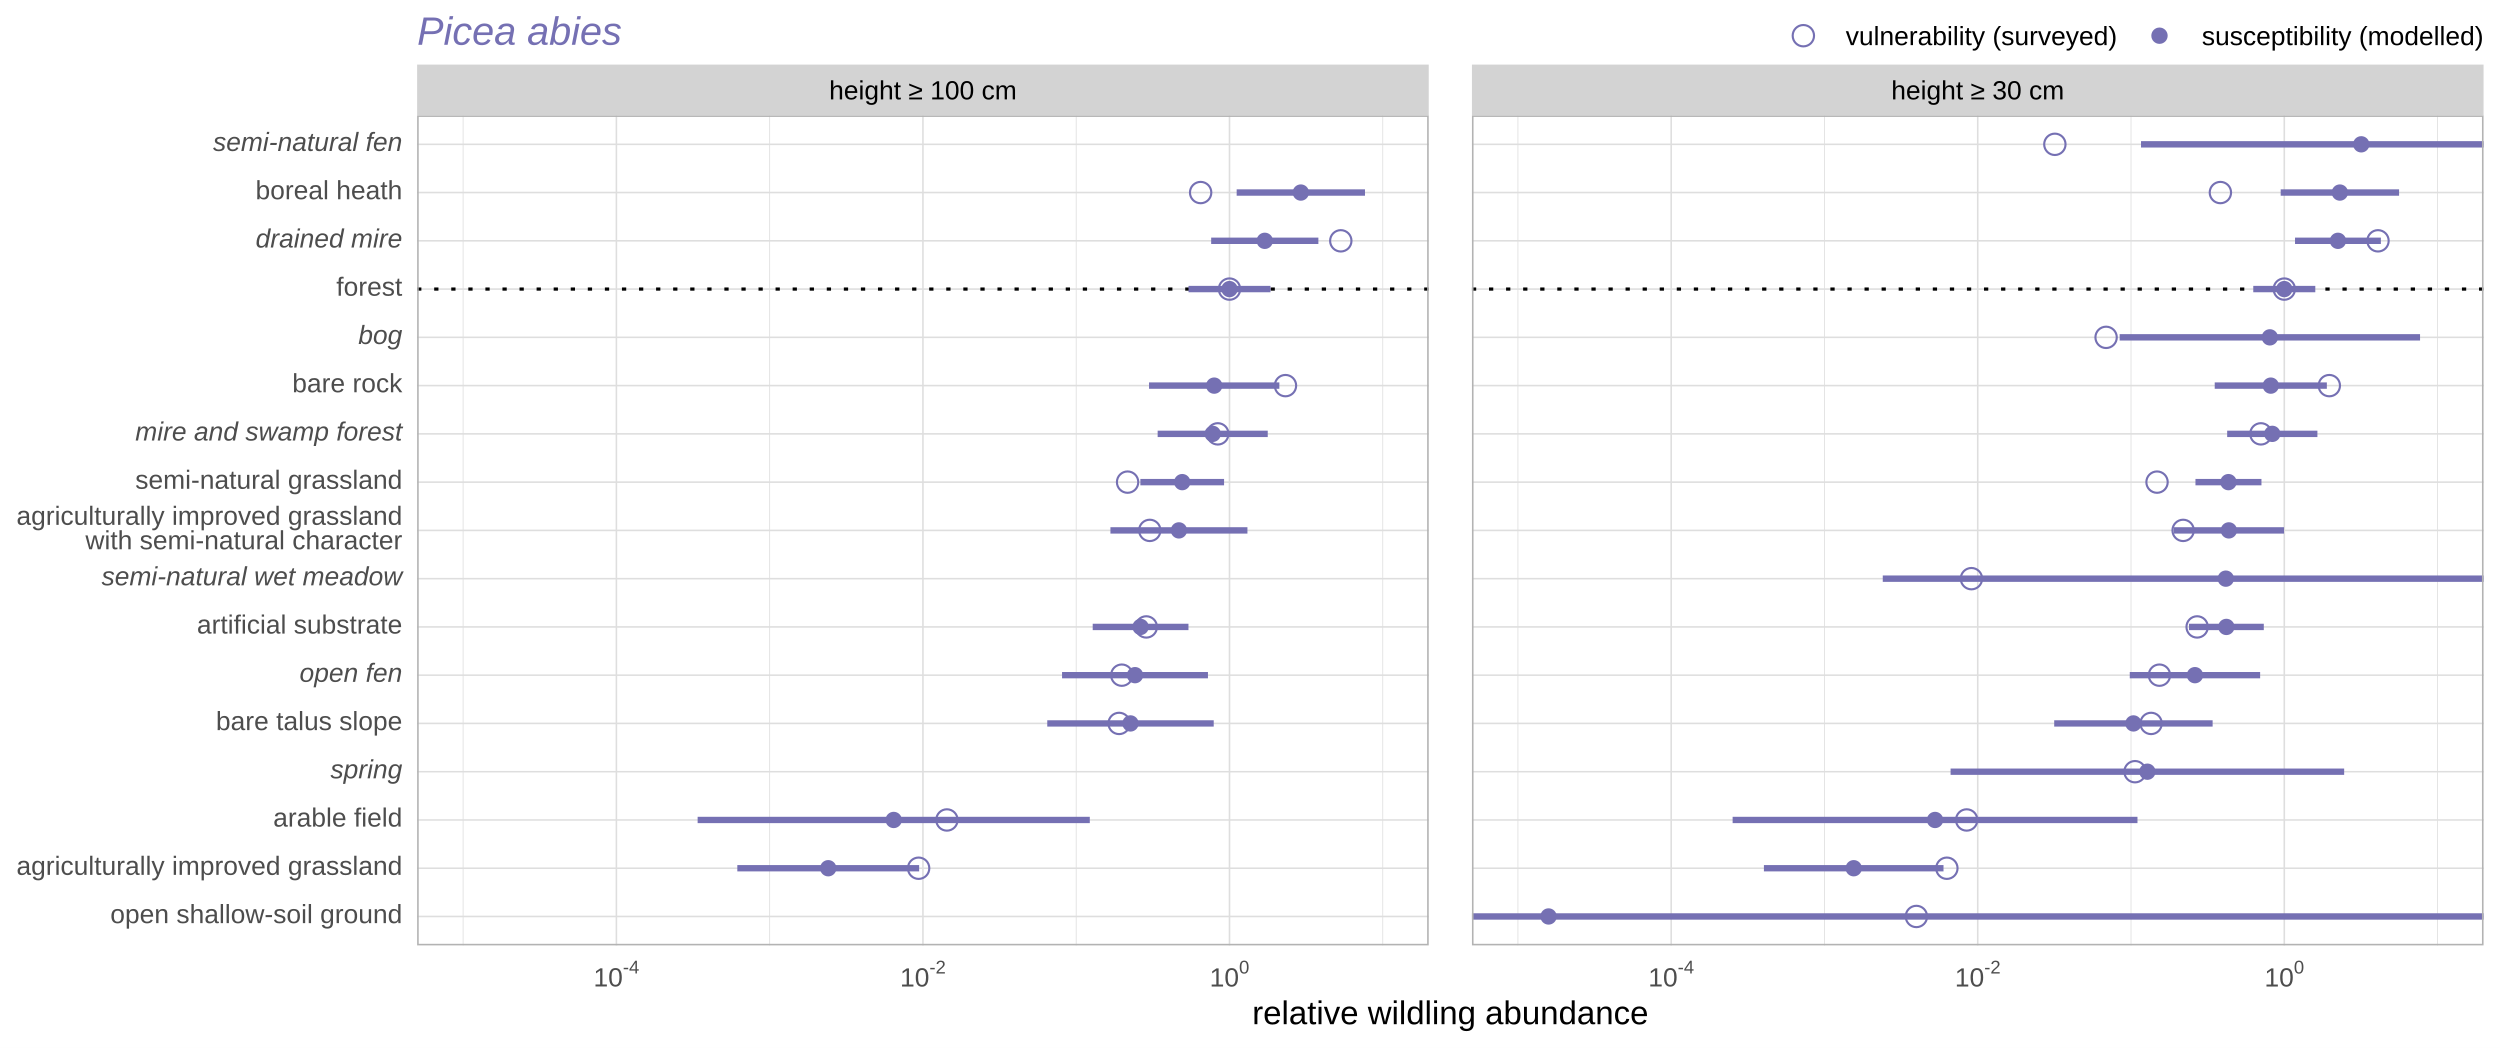
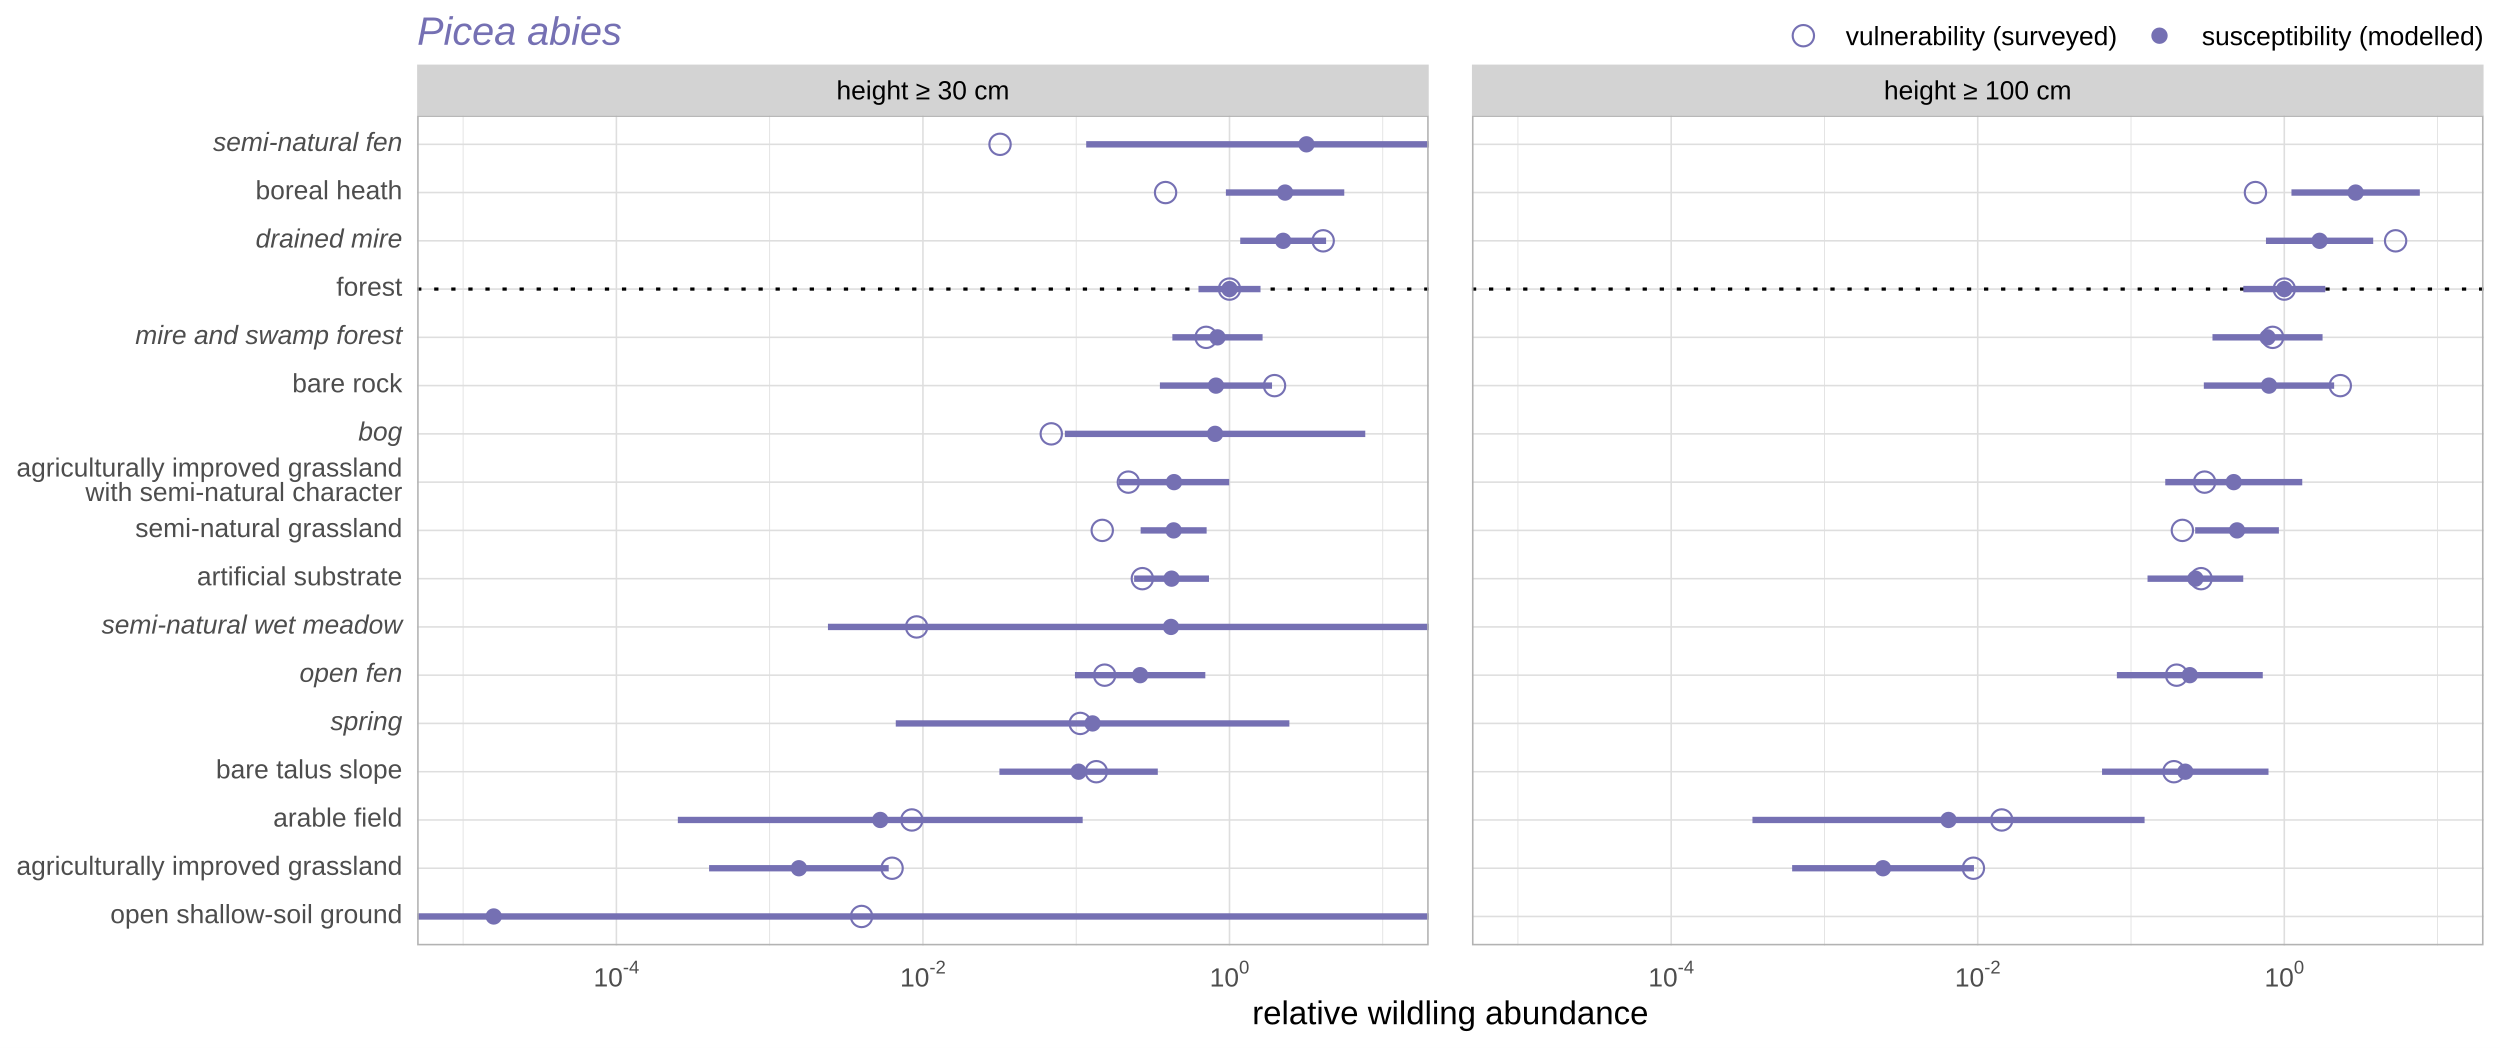
<svg xmlns="http://www.w3.org/2000/svg" class="svglite" width="833.39pt" height="349.23pt" viewBox="0 0 833.39 349.23">
  <defs>
    <style type="text/css">
    .svglite line, .svglite polyline, .svglite polygon, .svglite path, .svglite rect, .svglite circle {
      fill: none;
      stroke: #000000;
      stroke-linecap: round;
      stroke-linejoin: round;
      stroke-miterlimit: 10.00;
    }
    .svglite text {
      white-space: pre;
    }
  </style>
  </defs>
  <rect width="100%" height="100%" style="stroke: none; fill: #FFFFFF;" />
  <defs>
    <clipPath id="cpMC4wMHw4MzMuMzl8MC4wMHwzNDkuMjM=">
      <rect x="0.00" y="0.00" width="833.39" height="349.23" />
    </clipPath>
  </defs>
  <g clip-path="url(#cpMC4wMHw4MzMuMzl8MC4wMHwzNDkuMjM=)">
-     <rect x="0.00" y="0.00" width="833.39" height="349.23" style="stroke-width: 1.07; stroke: #FFFFFF; fill: #FFFFFF;" />
+     <rect x="0.00" y="-0" width="833.39" height="349.23" style="stroke-width: 1.07; stroke: #FFFFFF; fill: #FFFFFF;" />
  </g>
  <defs>
    <clipPath id="cpMTM5LjA1fDQ3Ni4yOHwzOC40NXwzMTUuMTc=">
      <rect x="139.05" y="38.45" width="337.23" height="276.71" />
    </clipPath>
  </defs>
  <g clip-path="url(#cpMTM5LjA1fDQ3Ni4yOHwzOC40NXwzMTUuMTc=)">
    <rect x="139.05" y="38.45" width="337.23" height="276.71" style="stroke-width: 1.07; stroke: none; fill: #FFFFFF;" />
    <polyline points="154.38,315.17 154.38,38.45 " style="stroke-width: 0.27; stroke: #DEDEDE; stroke-linecap: butt;" />
    <polyline points="256.57,315.17 256.57,38.45 " style="stroke-width: 0.27; stroke: #DEDEDE; stroke-linecap: butt;" />
    <polyline points="358.76,315.17 358.76,38.45 " style="stroke-width: 0.27; stroke: #DEDEDE; stroke-linecap: butt;" />
    <polyline points="460.95,315.17 460.95,38.45 " style="stroke-width: 0.27; stroke: #DEDEDE; stroke-linecap: butt;" />
    <polyline points="139.05,305.51 476.28,305.51 " style="stroke-width: 0.53; stroke: #DEDEDE; stroke-linecap: butt;" />
    <polyline points="139.05,289.43 476.28,289.43 " style="stroke-width: 0.53; stroke: #DEDEDE; stroke-linecap: butt;" />
    <polyline points="139.05,273.34 476.28,273.34 " style="stroke-width: 0.53; stroke: #DEDEDE; stroke-linecap: butt;" />
    <polyline points="139.05,257.25 476.28,257.25 " style="stroke-width: 0.53; stroke: #DEDEDE; stroke-linecap: butt;" />
    <polyline points="139.05,241.16 476.28,241.16 " style="stroke-width: 0.53; stroke: #DEDEDE; stroke-linecap: butt;" />
    <polyline points="139.05,225.07 476.28,225.07 " style="stroke-width: 0.53; stroke: #DEDEDE; stroke-linecap: butt;" />
    <polyline points="139.05,208.99 476.28,208.99 " style="stroke-width: 0.53; stroke: #DEDEDE; stroke-linecap: butt;" />
    <polyline points="139.05,192.90 476.28,192.90 " style="stroke-width: 0.53; stroke: #DEDEDE; stroke-linecap: butt;" />
    <polyline points="139.05,176.81 476.28,176.81 " style="stroke-width: 0.53; stroke: #DEDEDE; stroke-linecap: butt;" />
    <polyline points="139.05,160.72 476.28,160.72 " style="stroke-width: 0.53; stroke: #DEDEDE; stroke-linecap: butt;" />
    <polyline points="139.05,144.63 476.28,144.63 " style="stroke-width: 0.53; stroke: #DEDEDE; stroke-linecap: butt;" />
    <polyline points="139.05,128.55 476.28,128.55 " style="stroke-width: 0.53; stroke: #DEDEDE; stroke-linecap: butt;" />
    <polyline points="139.05,112.46 476.28,112.46 " style="stroke-width: 0.53; stroke: #DEDEDE; stroke-linecap: butt;" />
    <polyline points="139.05,96.37 476.28,96.37 " style="stroke-width: 0.53; stroke: #DEDEDE; stroke-linecap: butt;" />
    <polyline points="139.05,80.28 476.28,80.28 " style="stroke-width: 0.53; stroke: #DEDEDE; stroke-linecap: butt;" />
    <polyline points="139.05,64.19 476.28,64.19 " style="stroke-width: 0.53; stroke: #DEDEDE; stroke-linecap: butt;" />
    <polyline points="139.05,48.11 476.28,48.11 " style="stroke-width: 0.53; stroke: #DEDEDE; stroke-linecap: butt;" />
    <polyline points="205.48,315.17 205.48,38.45 " style="stroke-width: 0.53; stroke: #DEDEDE; stroke-linecap: butt;" />
    <polyline points="307.67,315.17 307.67,38.45 " style="stroke-width: 0.53; stroke: #DEDEDE; stroke-linecap: butt;" />
    <polyline points="409.86,315.17 409.86,38.45 " style="stroke-width: 0.53; stroke: #DEDEDE; stroke-linecap: butt;" />
    <line x1="139.05" y1="96.37" x2="476.28" y2="96.37" style="stroke-width: 1.07; stroke-dasharray: 1.42,4.27; stroke-linecap: butt;" />
-     <line x1="396.20" y1="96.37" x2="423.52" y2="96.37" style="stroke-width: 2.13; stroke: #7570B3; stroke-linecap: butt;" />
-     <line x1="232.56" y1="273.34" x2="363.29" y2="273.34" style="stroke-width: 2.13; stroke: #7570B3; stroke-linecap: butt;" />
-     <line x1="364.26" y1="208.99" x2="396.18" y2="208.99" style="stroke-width: 2.13; stroke: #7570B3; stroke-linecap: butt;" />
-     <line x1="245.79" y1="289.43" x2="306.40" y2="289.43" style="stroke-width: 2.13; stroke: #7570B3; stroke-linecap: butt;" />
-     <line x1="380.15" y1="160.72" x2="408.05" y2="160.72" style="stroke-width: 2.13; stroke: #7570B3; stroke-linecap: butt;" />
-     <line x1="403.75" y1="80.28" x2="439.49" y2="80.28" style="stroke-width: 2.13; stroke: #7570B3; stroke-linecap: butt;" />
-     <line x1="354.04" y1="225.07" x2="402.68" y2="225.07" style="stroke-width: 2.13; stroke: #7570B3; stroke-linecap: butt;" />
-     <line x1="349.11" y1="241.16" x2="404.60" y2="241.16" style="stroke-width: 2.13; stroke: #7570B3; stroke-linecap: butt;" />
-     <line x1="370.17" y1="176.81" x2="415.84" y2="176.81" style="stroke-width: 2.13; stroke: #7570B3; stroke-linecap: butt;" />
-     <line x1="383.04" y1="128.55" x2="426.48" y2="128.55" style="stroke-width: 2.13; stroke: #7570B3; stroke-linecap: butt;" />
-     <line x1="385.91" y1="144.63" x2="422.61" y2="144.63" style="stroke-width: 2.13; stroke: #7570B3; stroke-linecap: butt;" />
-     <line x1="412.25" y1="64.19" x2="455.03" y2="64.19" style="stroke-width: 2.13; stroke: #7570B3; stroke-linecap: butt;" />
+     <line x1="399.52" y1="96.37" x2="420.20" y2="96.37" style="stroke-width: 2.13; stroke: #7570B3; stroke-linecap: butt;" />
+     <line x1="225.96" y1="273.34" x2="360.92" y2="273.34" style="stroke-width: 2.13; stroke: #7570B3; stroke-linecap: butt;" />
+     <line x1="378.07" y1="192.90" x2="403.02" y2="192.90" style="stroke-width: 2.13; stroke: #7570B3; stroke-linecap: butt;" />
+     <line x1="236.38" y1="289.43" x2="296.26" y2="289.43" style="stroke-width: 2.13; stroke: #7570B3; stroke-linecap: butt;" />
+     <line x1="380.24" y1="176.81" x2="402.24" y2="176.81" style="stroke-width: 2.13; stroke: #7570B3; stroke-linecap: butt;" />
+     <line x1="362.09" y1="48.11" x2="508.94" y2="48.11" style="stroke-width: 2.13; stroke: #7570B3; stroke-linecap: butt;" />
+     <line x1="413.44" y1="80.28" x2="442.06" y2="80.28" style="stroke-width: 2.13; stroke: #7570B3; stroke-linecap: butt;" />
+     <line x1="358.34" y1="225.07" x2="401.80" y2="225.07" style="stroke-width: 2.13; stroke: #7570B3; stroke-linecap: butt;" />
+     <line x1="333.16" y1="257.25" x2="385.96" y2="257.25" style="stroke-width: 2.13; stroke: #7570B3; stroke-linecap: butt;" />
+     <line x1="372.98" y1="160.72" x2="409.76" y2="160.72" style="stroke-width: 2.13; stroke: #7570B3; stroke-linecap: butt;" />
+     <line x1="386.66" y1="128.55" x2="424.04" y2="128.55" style="stroke-width: 2.13; stroke: #7570B3; stroke-linecap: butt;" />
+     <line x1="390.81" y1="112.46" x2="420.89" y2="112.46" style="stroke-width: 2.13; stroke: #7570B3; stroke-linecap: butt;" />
+     <line x1="-442.75" y1="305.51" x2="771.93" y2="305.51" style="stroke-width: 2.13; stroke: #7570B3; stroke-linecap: butt;" />
+     <line x1="276.00" y1="208.99" x2="504.72" y2="208.99" style="stroke-width: 2.13; stroke: #7570B3; stroke-linecap: butt;" />
+     <line x1="408.66" y1="64.19" x2="448.12" y2="64.19" style="stroke-width: 2.13; stroke: #7570B3; stroke-linecap: butt;" />
+     <line x1="298.61" y1="241.16" x2="429.82" y2="241.16" style="stroke-width: 2.13; stroke: #7570B3; stroke-linecap: butt;" />
+     <line x1="354.98" y1="144.63" x2="455.12" y2="144.63" style="stroke-width: 2.13; stroke: #7570B3; stroke-linecap: butt;" />
    <circle cx="409.86" cy="96.37" r="2.37" style="stroke-width: 0.71; stroke: #7570B3; fill: #7570B3;" />
-     <circle cx="297.92" cy="273.34" r="2.37" style="stroke-width: 0.71; stroke: #7570B3; fill: #7570B3;" />
-     <circle cx="380.22" cy="208.99" r="2.37" style="stroke-width: 0.71; stroke: #7570B3; fill: #7570B3;" />
-     <circle cx="276.10" cy="289.43" r="2.37" style="stroke-width: 0.71; stroke: #7570B3; fill: #7570B3;" />
-     <circle cx="394.10" cy="160.72" r="2.37" style="stroke-width: 0.71; stroke: #7570B3; fill: #7570B3;" />
-     <circle cx="421.62" cy="80.28" r="2.37" style="stroke-width: 0.71; stroke: #7570B3; fill: #7570B3;" />
-     <circle cx="378.36" cy="225.07" r="2.37" style="stroke-width: 0.71; stroke: #7570B3; fill: #7570B3;" />
-     <circle cx="376.85" cy="241.16" r="2.37" style="stroke-width: 0.71; stroke: #7570B3; fill: #7570B3;" />
-     <circle cx="393.00" cy="176.81" r="2.37" style="stroke-width: 0.71; stroke: #7570B3; fill: #7570B3;" />
-     <circle cx="404.76" cy="128.55" r="2.37" style="stroke-width: 0.71; stroke: #7570B3; fill: #7570B3;" />
-     <circle cx="404.26" cy="144.63" r="2.37" style="stroke-width: 0.71; stroke: #7570B3; fill: #7570B3;" />
-     <circle cx="433.64" cy="64.19" r="2.37" style="stroke-width: 0.71; stroke: #7570B3; fill: #7570B3;" />
-     <circle cx="428.52" cy="128.55" r="3.56" style="stroke-width: 0.71; stroke: #7570B3;" />
-     <circle cx="373.06" cy="241.16" r="3.56" style="stroke-width: 0.71; stroke: #7570B3;" />
-     <circle cx="400.24" cy="64.19" r="3.56" style="stroke-width: 0.71; stroke: #7570B3;" />
-     <circle cx="375.89" cy="160.72" r="3.56" style="stroke-width: 0.71; stroke: #7570B3;" />
+     <circle cx="293.44" cy="273.34" r="2.37" style="stroke-width: 0.71; stroke: #7570B3; fill: #7570B3;" />
+     <circle cx="390.55" cy="192.90" r="2.37" style="stroke-width: 0.71; stroke: #7570B3; fill: #7570B3;" />
+     <circle cx="266.32" cy="289.43" r="2.37" style="stroke-width: 0.71; stroke: #7570B3; fill: #7570B3;" />
+     <circle cx="391.24" cy="176.81" r="2.37" style="stroke-width: 0.71; stroke: #7570B3; fill: #7570B3;" />
+     <circle cx="435.52" cy="48.11" r="2.37" style="stroke-width: 0.71; stroke: #7570B3; fill: #7570B3;" />
+     <circle cx="427.75" cy="80.28" r="2.37" style="stroke-width: 0.71; stroke: #7570B3; fill: #7570B3;" />
+     <circle cx="380.07" cy="225.07" r="2.37" style="stroke-width: 0.71; stroke: #7570B3; fill: #7570B3;" />
+     <circle cx="359.56" cy="257.25" r="2.37" style="stroke-width: 0.71; stroke: #7570B3; fill: #7570B3;" />
+     <circle cx="391.37" cy="160.72" r="2.37" style="stroke-width: 0.71; stroke: #7570B3; fill: #7570B3;" />
+     <circle cx="405.35" cy="128.55" r="2.37" style="stroke-width: 0.71; stroke: #7570B3; fill: #7570B3;" />
+     <circle cx="405.85" cy="112.46" r="2.37" style="stroke-width: 0.71; stroke: #7570B3; fill: #7570B3;" />
+     <circle cx="164.59" cy="305.51" r="2.37" style="stroke-width: 0.71; stroke: #7570B3; fill: #7570B3;" />
+     <circle cx="390.36" cy="208.99" r="2.37" style="stroke-width: 0.71; stroke: #7570B3; fill: #7570B3;" />
+     <circle cx="428.39" cy="64.19" r="2.37" style="stroke-width: 0.71; stroke: #7570B3; fill: #7570B3;" />
+     <circle cx="364.21" cy="241.16" r="2.37" style="stroke-width: 0.71; stroke: #7570B3; fill: #7570B3;" />
+     <circle cx="405.05" cy="144.63" r="2.37" style="stroke-width: 0.71; stroke: #7570B3; fill: #7570B3;" />
+     <circle cx="424.87" cy="128.55" r="3.56" style="stroke-width: 0.71; stroke: #7570B3;" />
+     <circle cx="365.46" cy="257.25" r="3.56" style="stroke-width: 0.71; stroke: #7570B3;" />
+     <circle cx="287.21" cy="305.51" r="3.56" style="stroke-width: 0.71; stroke: #7570B3;" />
+     <circle cx="388.55" cy="64.19" r="3.56" style="stroke-width: 0.71; stroke: #7570B3;" />
+     <circle cx="367.44" cy="176.81" r="3.56" style="stroke-width: 0.71; stroke: #7570B3;" />
    <circle cx="409.86" cy="96.37" r="3.56" style="stroke-width: 0.71; stroke: #7570B3;" />
-     <circle cx="383.28" cy="176.81" r="3.56" style="stroke-width: 0.71; stroke: #7570B3;" />
-     <circle cx="315.66" cy="273.34" r="3.56" style="stroke-width: 0.71; stroke: #7570B3;" />
-     <circle cx="306.23" cy="289.43" r="3.56" style="stroke-width: 0.71; stroke: #7570B3;" />
-     <circle cx="373.95" cy="225.07" r="3.56" style="stroke-width: 0.71; stroke: #7570B3;" />
-     <circle cx="446.96" cy="80.28" r="3.56" style="stroke-width: 0.71; stroke: #7570B3;" />
-     <circle cx="405.96" cy="144.63" r="3.56" style="stroke-width: 0.71; stroke: #7570B3;" />
-     <circle cx="382.12" cy="208.99" r="3.56" style="stroke-width: 0.71; stroke: #7570B3;" />
+     <circle cx="376.14" cy="160.72" r="3.56" style="stroke-width: 0.71; stroke: #7570B3;" />
+     <circle cx="303.97" cy="273.34" r="3.56" style="stroke-width: 0.71; stroke: #7570B3;" />
+     <circle cx="297.38" cy="289.43" r="3.56" style="stroke-width: 0.71; stroke: #7570B3;" />
+     <circle cx="368.24" cy="225.07" r="3.56" style="stroke-width: 0.71; stroke: #7570B3;" />
+     <circle cx="305.56" cy="208.99" r="3.56" style="stroke-width: 0.71; stroke: #7570B3;" />
+     <circle cx="441.09" cy="80.28" r="3.56" style="stroke-width: 0.71; stroke: #7570B3;" />
+     <circle cx="402.06" cy="112.46" r="3.56" style="stroke-width: 0.71; stroke: #7570B3;" />
+     <circle cx="350.45" cy="144.63" r="3.56" style="stroke-width: 0.71; stroke: #7570B3;" />
+     <circle cx="360.09" cy="241.16" r="3.56" style="stroke-width: 0.71; stroke: #7570B3;" />
+     <circle cx="333.37" cy="48.11" r="3.56" style="stroke-width: 0.71; stroke: #7570B3;" />
+     <circle cx="380.81" cy="192.90" r="3.56" style="stroke-width: 0.71; stroke: #7570B3;" />
    <rect x="139.05" y="38.45" width="337.23" height="276.71" style="stroke-width: 1.07; stroke: #B3B3B3;" />
  </g>
  <g clip-path="url(#cpMC4wMHw4MzMuMzl8MC4wMHwzNDkuMjM=)">
</g>
  <defs>
    <clipPath id="cpNDkwLjY4fDgyNy45MXwzOC40NXwzMTUuMTc=">
      <rect x="490.68" y="38.45" width="337.23" height="276.71" />
    </clipPath>
  </defs>
  <g clip-path="url(#cpNDkwLjY4fDgyNy45MXwzOC40NXwzMTUuMTc=)">
    <rect x="490.68" y="38.45" width="337.23" height="276.71" style="stroke-width: 1.07; stroke: none; fill: #FFFFFF;" />
    <polyline points="506.01,315.17 506.01,38.45 " style="stroke-width: 0.27; stroke: #DEDEDE; stroke-linecap: butt;" />
    <polyline points="608.20,315.17 608.20,38.45 " style="stroke-width: 0.27; stroke: #DEDEDE; stroke-linecap: butt;" />
    <polyline points="710.39,315.17 710.39,38.45 " style="stroke-width: 0.27; stroke: #DEDEDE; stroke-linecap: butt;" />
    <polyline points="812.58,315.17 812.58,38.45 " style="stroke-width: 0.27; stroke: #DEDEDE; stroke-linecap: butt;" />
    <polyline points="490.68,305.51 827.91,305.51 " style="stroke-width: 0.53; stroke: #DEDEDE; stroke-linecap: butt;" />
    <polyline points="490.68,289.43 827.91,289.43 " style="stroke-width: 0.53; stroke: #DEDEDE; stroke-linecap: butt;" />
    <polyline points="490.68,273.34 827.91,273.34 " style="stroke-width: 0.53; stroke: #DEDEDE; stroke-linecap: butt;" />
    <polyline points="490.68,257.25 827.91,257.25 " style="stroke-width: 0.53; stroke: #DEDEDE; stroke-linecap: butt;" />
    <polyline points="490.68,241.16 827.91,241.16 " style="stroke-width: 0.53; stroke: #DEDEDE; stroke-linecap: butt;" />
    <polyline points="490.68,225.07 827.91,225.07 " style="stroke-width: 0.53; stroke: #DEDEDE; stroke-linecap: butt;" />
    <polyline points="490.68,208.99 827.91,208.99 " style="stroke-width: 0.53; stroke: #DEDEDE; stroke-linecap: butt;" />
    <polyline points="490.68,192.90 827.91,192.90 " style="stroke-width: 0.53; stroke: #DEDEDE; stroke-linecap: butt;" />
    <polyline points="490.68,176.81 827.91,176.81 " style="stroke-width: 0.53; stroke: #DEDEDE; stroke-linecap: butt;" />
    <polyline points="490.68,160.72 827.91,160.72 " style="stroke-width: 0.53; stroke: #DEDEDE; stroke-linecap: butt;" />
    <polyline points="490.68,144.63 827.91,144.63 " style="stroke-width: 0.53; stroke: #DEDEDE; stroke-linecap: butt;" />
    <polyline points="490.68,128.55 827.91,128.55 " style="stroke-width: 0.53; stroke: #DEDEDE; stroke-linecap: butt;" />
    <polyline points="490.68,112.46 827.91,112.46 " style="stroke-width: 0.53; stroke: #DEDEDE; stroke-linecap: butt;" />
    <polyline points="490.68,96.37 827.91,96.37 " style="stroke-width: 0.53; stroke: #DEDEDE; stroke-linecap: butt;" />
    <polyline points="490.68,80.28 827.91,80.28 " style="stroke-width: 0.53; stroke: #DEDEDE; stroke-linecap: butt;" />
    <polyline points="490.68,64.19 827.91,64.19 " style="stroke-width: 0.53; stroke: #DEDEDE; stroke-linecap: butt;" />
    <polyline points="490.68,48.11 827.91,48.11 " style="stroke-width: 0.53; stroke: #DEDEDE; stroke-linecap: butt;" />
    <polyline points="557.10,315.17 557.10,38.45 " style="stroke-width: 0.53; stroke: #DEDEDE; stroke-linecap: butt;" />
    <polyline points="659.29,315.17 659.29,38.45 " style="stroke-width: 0.53; stroke: #DEDEDE; stroke-linecap: butt;" />
    <polyline points="761.48,315.17 761.48,38.45 " style="stroke-width: 0.53; stroke: #DEDEDE; stroke-linecap: butt;" />
    <line x1="490.68" y1="96.37" x2="827.91" y2="96.37" style="stroke-width: 1.07; stroke-dasharray: 1.42,4.27; stroke-linecap: butt;" />
-     <line x1="751.14" y1="96.37" x2="771.82" y2="96.37" style="stroke-width: 2.13; stroke: #7570B3; stroke-linecap: butt;" />
-     <line x1="577.58" y1="273.34" x2="712.54" y2="273.34" style="stroke-width: 2.13; stroke: #7570B3; stroke-linecap: butt;" />
-     <line x1="729.70" y1="208.99" x2="754.65" y2="208.99" style="stroke-width: 2.13; stroke: #7570B3; stroke-linecap: butt;" />
-     <line x1="588.01" y1="289.43" x2="647.88" y2="289.43" style="stroke-width: 2.13; stroke: #7570B3; stroke-linecap: butt;" />
-     <line x1="731.87" y1="160.72" x2="753.87" y2="160.72" style="stroke-width: 2.13; stroke: #7570B3; stroke-linecap: butt;" />
-     <line x1="713.72" y1="48.11" x2="860.56" y2="48.11" style="stroke-width: 2.13; stroke: #7570B3; stroke-linecap: butt;" />
-     <line x1="765.06" y1="80.28" x2="793.68" y2="80.28" style="stroke-width: 2.13; stroke: #7570B3; stroke-linecap: butt;" />
-     <line x1="709.97" y1="225.07" x2="753.43" y2="225.07" style="stroke-width: 2.13; stroke: #7570B3; stroke-linecap: butt;" />
-     <line x1="684.78" y1="241.16" x2="737.59" y2="241.16" style="stroke-width: 2.13; stroke: #7570B3; stroke-linecap: butt;" />
-     <line x1="724.61" y1="176.81" x2="761.39" y2="176.81" style="stroke-width: 2.13; stroke: #7570B3; stroke-linecap: butt;" />
-     <line x1="738.29" y1="128.55" x2="775.67" y2="128.55" style="stroke-width: 2.13; stroke: #7570B3; stroke-linecap: butt;" />
-     <line x1="742.44" y1="144.63" x2="772.52" y2="144.63" style="stroke-width: 2.13; stroke: #7570B3; stroke-linecap: butt;" />
-     <line x1="-91.12" y1="305.51" x2="1123.56" y2="305.51" style="stroke-width: 2.13; stroke: #7570B3; stroke-linecap: butt;" />
-     <line x1="627.63" y1="192.90" x2="856.34" y2="192.90" style="stroke-width: 2.13; stroke: #7570B3; stroke-linecap: butt;" />
-     <line x1="760.28" y1="64.19" x2="799.75" y2="64.19" style="stroke-width: 2.13; stroke: #7570B3; stroke-linecap: butt;" />
-     <line x1="650.24" y1="257.25" x2="781.44" y2="257.25" style="stroke-width: 2.13; stroke: #7570B3; stroke-linecap: butt;" />
-     <line x1="706.60" y1="112.46" x2="806.74" y2="112.46" style="stroke-width: 2.13; stroke: #7570B3; stroke-linecap: butt;" />
+     <line x1="747.82" y1="96.37" x2="775.14" y2="96.37" style="stroke-width: 2.13; stroke: #7570B3; stroke-linecap: butt;" />
+     <line x1="584.19" y1="273.34" x2="714.91" y2="273.34" style="stroke-width: 2.13; stroke: #7570B3; stroke-linecap: butt;" />
+     <line x1="715.89" y1="192.90" x2="747.80" y2="192.90" style="stroke-width: 2.13; stroke: #7570B3; stroke-linecap: butt;" />
+     <line x1="597.42" y1="289.43" x2="658.03" y2="289.43" style="stroke-width: 2.13; stroke: #7570B3; stroke-linecap: butt;" />
+     <line x1="731.77" y1="176.81" x2="759.68" y2="176.81" style="stroke-width: 2.13; stroke: #7570B3; stroke-linecap: butt;" />
+     <line x1="755.37" y1="80.28" x2="791.12" y2="80.28" style="stroke-width: 2.13; stroke: #7570B3; stroke-linecap: butt;" />
+     <line x1="705.67" y1="225.07" x2="754.31" y2="225.07" style="stroke-width: 2.13; stroke: #7570B3; stroke-linecap: butt;" />
+     <line x1="700.73" y1="257.25" x2="756.22" y2="257.25" style="stroke-width: 2.13; stroke: #7570B3; stroke-linecap: butt;" />
+     <line x1="721.80" y1="160.72" x2="767.47" y2="160.72" style="stroke-width: 2.13; stroke: #7570B3; stroke-linecap: butt;" />
+     <line x1="734.66" y1="128.55" x2="778.10" y2="128.55" style="stroke-width: 2.13; stroke: #7570B3; stroke-linecap: butt;" />
+     <line x1="737.54" y1="112.46" x2="774.24" y2="112.46" style="stroke-width: 2.13; stroke: #7570B3; stroke-linecap: butt;" />
+     <line x1="763.87" y1="64.19" x2="806.66" y2="64.19" style="stroke-width: 2.13; stroke: #7570B3; stroke-linecap: butt;" />
    <circle cx="761.48" cy="96.37" r="2.37" style="stroke-width: 0.71; stroke: #7570B3; fill: #7570B3;" />
-     <circle cx="645.06" cy="273.34" r="2.37" style="stroke-width: 0.71; stroke: #7570B3; fill: #7570B3;" />
-     <circle cx="742.17" cy="208.99" r="2.37" style="stroke-width: 0.71; stroke: #7570B3; fill: #7570B3;" />
-     <circle cx="617.95" cy="289.43" r="2.37" style="stroke-width: 0.71; stroke: #7570B3; fill: #7570B3;" />
-     <circle cx="742.87" cy="160.72" r="2.37" style="stroke-width: 0.71; stroke: #7570B3; fill: #7570B3;" />
-     <circle cx="787.14" cy="48.11" r="2.37" style="stroke-width: 0.71; stroke: #7570B3; fill: #7570B3;" />
-     <circle cx="779.37" cy="80.28" r="2.37" style="stroke-width: 0.71; stroke: #7570B3; fill: #7570B3;" />
-     <circle cx="731.70" cy="225.07" r="2.37" style="stroke-width: 0.71; stroke: #7570B3; fill: #7570B3;" />
-     <circle cx="711.19" cy="241.16" r="2.37" style="stroke-width: 0.71; stroke: #7570B3; fill: #7570B3;" />
-     <circle cx="743.00" cy="176.81" r="2.37" style="stroke-width: 0.71; stroke: #7570B3; fill: #7570B3;" />
-     <circle cx="756.98" cy="128.55" r="2.37" style="stroke-width: 0.71; stroke: #7570B3; fill: #7570B3;" />
-     <circle cx="757.48" cy="144.63" r="2.37" style="stroke-width: 0.71; stroke: #7570B3; fill: #7570B3;" />
-     <circle cx="516.22" cy="305.51" r="2.37" style="stroke-width: 0.71; stroke: #7570B3; fill: #7570B3;" />
-     <circle cx="741.99" cy="192.90" r="2.37" style="stroke-width: 0.71; stroke: #7570B3; fill: #7570B3;" />
-     <circle cx="780.01" cy="64.19" r="2.37" style="stroke-width: 0.71; stroke: #7570B3; fill: #7570B3;" />
-     <circle cx="715.84" cy="257.25" r="2.37" style="stroke-width: 0.71; stroke: #7570B3; fill: #7570B3;" />
-     <circle cx="756.67" cy="112.46" r="2.37" style="stroke-width: 0.71; stroke: #7570B3; fill: #7570B3;" />
-     <circle cx="776.49" cy="128.55" r="3.56" style="stroke-width: 0.71; stroke: #7570B3;" />
-     <circle cx="717.08" cy="241.16" r="3.56" style="stroke-width: 0.71; stroke: #7570B3;" />
-     <circle cx="638.84" cy="305.51" r="3.56" style="stroke-width: 0.71; stroke: #7570B3;" />
-     <circle cx="740.18" cy="64.19" r="3.56" style="stroke-width: 0.71; stroke: #7570B3;" />
-     <circle cx="719.06" cy="160.72" r="3.56" style="stroke-width: 0.71; stroke: #7570B3;" />
+     <circle cx="649.55" cy="273.34" r="2.37" style="stroke-width: 0.71; stroke: #7570B3; fill: #7570B3;" />
+     <circle cx="731.85" cy="192.90" r="2.37" style="stroke-width: 0.71; stroke: #7570B3; fill: #7570B3;" />
+     <circle cx="627.72" cy="289.43" r="2.37" style="stroke-width: 0.71; stroke: #7570B3; fill: #7570B3;" />
+     <circle cx="745.73" cy="176.81" r="2.37" style="stroke-width: 0.71; stroke: #7570B3; fill: #7570B3;" />
+     <circle cx="773.25" cy="80.28" r="2.37" style="stroke-width: 0.71; stroke: #7570B3; fill: #7570B3;" />
+     <circle cx="729.99" cy="225.07" r="2.37" style="stroke-width: 0.71; stroke: #7570B3; fill: #7570B3;" />
+     <circle cx="728.48" cy="257.25" r="2.37" style="stroke-width: 0.71; stroke: #7570B3; fill: #7570B3;" />
+     <circle cx="744.63" cy="160.72" r="2.37" style="stroke-width: 0.71; stroke: #7570B3; fill: #7570B3;" />
+     <circle cx="756.38" cy="128.55" r="2.37" style="stroke-width: 0.71; stroke: #7570B3; fill: #7570B3;" />
+     <circle cx="755.89" cy="112.46" r="2.37" style="stroke-width: 0.71; stroke: #7570B3; fill: #7570B3;" />
+     <circle cx="785.27" cy="64.19" r="2.37" style="stroke-width: 0.71; stroke: #7570B3; fill: #7570B3;" />
+     <circle cx="780.15" cy="128.55" r="3.56" style="stroke-width: 0.71; stroke: #7570B3;" />
+     <circle cx="724.68" cy="257.25" r="3.56" style="stroke-width: 0.71; stroke: #7570B3;" />
+     <circle cx="751.87" cy="64.19" r="3.56" style="stroke-width: 0.71; stroke: #7570B3;" />
+     <circle cx="727.51" cy="176.81" r="3.56" style="stroke-width: 0.71; stroke: #7570B3;" />
    <circle cx="761.48" cy="96.37" r="3.56" style="stroke-width: 0.71; stroke: #7570B3;" />
-     <circle cx="727.76" cy="176.81" r="3.56" style="stroke-width: 0.71; stroke: #7570B3;" />
-     <circle cx="655.60" cy="273.34" r="3.56" style="stroke-width: 0.71; stroke: #7570B3;" />
-     <circle cx="649.00" cy="289.43" r="3.56" style="stroke-width: 0.71; stroke: #7570B3;" />
-     <circle cx="719.86" cy="225.07" r="3.56" style="stroke-width: 0.71; stroke: #7570B3;" />
-     <circle cx="657.19" cy="192.90" r="3.56" style="stroke-width: 0.71; stroke: #7570B3;" />
-     <circle cx="792.72" cy="80.28" r="3.56" style="stroke-width: 0.71; stroke: #7570B3;" />
-     <circle cx="753.68" cy="144.63" r="3.56" style="stroke-width: 0.71; stroke: #7570B3;" />
-     <circle cx="702.08" cy="112.46" r="3.56" style="stroke-width: 0.71; stroke: #7570B3;" />
-     <circle cx="711.72" cy="257.25" r="3.56" style="stroke-width: 0.71; stroke: #7570B3;" />
-     <circle cx="685.00" cy="48.11" r="3.56" style="stroke-width: 0.71; stroke: #7570B3;" />
-     <circle cx="732.43" cy="208.99" r="3.56" style="stroke-width: 0.71; stroke: #7570B3;" />
+     <circle cx="734.91" cy="160.72" r="3.56" style="stroke-width: 0.71; stroke: #7570B3;" />
+     <circle cx="667.29" cy="273.34" r="3.56" style="stroke-width: 0.71; stroke: #7570B3;" />
+     <circle cx="657.85" cy="289.43" r="3.56" style="stroke-width: 0.71; stroke: #7570B3;" />
+     <circle cx="725.58" cy="225.07" r="3.56" style="stroke-width: 0.71; stroke: #7570B3;" />
+     <circle cx="798.59" cy="80.28" r="3.56" style="stroke-width: 0.71; stroke: #7570B3;" />
+     <circle cx="757.59" cy="112.46" r="3.56" style="stroke-width: 0.71; stroke: #7570B3;" />
+     <circle cx="733.74" cy="192.90" r="3.56" style="stroke-width: 0.71; stroke: #7570B3;" />
    <rect x="490.68" y="38.45" width="337.23" height="276.71" style="stroke-width: 1.07; stroke: #B3B3B3;" />
  </g>
  <g clip-path="url(#cpMC4wMHw4MzMuMzl8MC4wMHwzNDkuMjM=)">
</g>
  <defs>
    <clipPath id="cpMTM5LjA1fDQ3Ni4yOHwyMS41NHwzOC40NQ==">
      <rect x="139.05" y="21.54" width="337.23" height="16.92" />
    </clipPath>
  </defs>
  <g clip-path="url(#cpMTM5LjA1fDQ3Ni4yOHwyMS41NHwzOC40NQ==)">
    <rect x="139.05" y="21.54" width="337.23" height="16.92" style="stroke-width: 1.07; stroke: none; fill: #D3D3D3;" />
-     <text x="307.67" y="33.14" text-anchor="middle" style="font-size: 8.80px; font-family: &quot;Arial&quot;;" textLength="62.58px" lengthAdjust="spacingAndGlyphs">height ≥ 100 cm</text>
+     <text x="307.67" y="33.14" text-anchor="middle" style="font-size: 8.80px; font-family: &quot;Arial&quot;;" textLength="57.68px" lengthAdjust="spacingAndGlyphs">height ≥ 30 cm</text>
  </g>
  <g clip-path="url(#cpMC4wMHw4MzMuMzl8MC4wMHwzNDkuMjM=)">
</g>
  <defs>
    <clipPath id="cpNDkwLjY4fDgyNy45MXwyMS41NHwzOC40NQ==">
      <rect x="490.68" y="21.54" width="337.23" height="16.92" />
    </clipPath>
  </defs>
  <g clip-path="url(#cpNDkwLjY4fDgyNy45MXwyMS41NHwzOC40NQ==)">
    <rect x="490.68" y="21.54" width="337.23" height="16.92" style="stroke-width: 1.07; stroke: none; fill: #D3D3D3;" />
-     <text x="659.29" y="33.14" text-anchor="middle" style="font-size: 8.80px; font-family: &quot;Arial&quot;;" textLength="57.68px" lengthAdjust="spacingAndGlyphs">height ≥ 30 cm</text>
+     <text x="659.29" y="33.14" text-anchor="middle" style="font-size: 8.80px; font-family: &quot;Arial&quot;;" textLength="62.58px" lengthAdjust="spacingAndGlyphs">height ≥ 100 cm</text>
  </g>
  <g clip-path="url(#cpMC4wMHw4MzMuMzl8MC4wMHwzNDkuMjM=)">
    <text x="197.84" y="328.84" style="font-size: 8.80px;fill: #4D4D4D; font-family: &quot;Arial&quot;;" textLength="9.79px" lengthAdjust="spacingAndGlyphs">10</text>
    <text x="207.63" y="324.50" style="font-size: 6.16px;fill: #4D4D4D; font-family: &quot;Arial&quot;;" textLength="5.48px" lengthAdjust="spacingAndGlyphs">-4</text>
    <text x="300.03" y="328.86" style="font-size: 8.80px;fill: #4D4D4D; font-family: &quot;Arial&quot;;" textLength="9.79px" lengthAdjust="spacingAndGlyphs">10</text>
    <text x="309.82" y="324.52" style="font-size: 6.16px;fill: #4D4D4D; font-family: &quot;Arial&quot;;" textLength="5.48px" lengthAdjust="spacingAndGlyphs">-2</text>
    <text x="403.25" y="328.86" style="font-size: 8.80px;fill: #4D4D4D; font-family: &quot;Arial&quot;;" textLength="9.79px" lengthAdjust="spacingAndGlyphs">10</text>
    <text x="413.04" y="324.52" style="font-size: 6.16px;fill: #4D4D4D; font-family: &quot;Arial&quot;;" textLength="3.43px" lengthAdjust="spacingAndGlyphs">0</text>
    <text x="549.47" y="328.84" style="font-size: 8.80px;fill: #4D4D4D; font-family: &quot;Arial&quot;;" textLength="9.79px" lengthAdjust="spacingAndGlyphs">10</text>
    <text x="559.26" y="324.50" style="font-size: 6.16px;fill: #4D4D4D; font-family: &quot;Arial&quot;;" textLength="5.48px" lengthAdjust="spacingAndGlyphs">-4</text>
    <text x="651.66" y="328.86" style="font-size: 8.80px;fill: #4D4D4D; font-family: &quot;Arial&quot;;" textLength="9.79px" lengthAdjust="spacingAndGlyphs">10</text>
    <text x="661.45" y="324.52" style="font-size: 6.16px;fill: #4D4D4D; font-family: &quot;Arial&quot;;" textLength="5.48px" lengthAdjust="spacingAndGlyphs">-2</text>
    <text x="754.87" y="328.86" style="font-size: 8.80px;fill: #4D4D4D; font-family: &quot;Arial&quot;;" textLength="9.79px" lengthAdjust="spacingAndGlyphs">10</text>
    <text x="764.67" y="324.52" style="font-size: 6.16px;fill: #4D4D4D; font-family: &quot;Arial&quot;;" textLength="3.43px" lengthAdjust="spacingAndGlyphs">0</text>
    <text x="36.76" y="307.74" style="font-size: 8.80px;fill: #4D4D4D; font-family: &quot;Arial&quot;;" textLength="19.58px" lengthAdjust="spacingAndGlyphs">open</text>
    <text x="58.80" y="307.74" style="font-size: 8.80px;fill: #4D4D4D; font-family: &quot;Arial&quot;;" textLength="45.47px" lengthAdjust="spacingAndGlyphs">shallow-soil</text>
    <text x="106.71" y="307.74" style="font-size: 8.80px;fill: #4D4D4D; font-family: &quot;Arial&quot;;" textLength="27.41px" lengthAdjust="spacingAndGlyphs">ground</text>
    <text x="5.48" y="291.65" style="font-size: 8.80px;fill: #4D4D4D; font-family: &quot;Arial&quot;;" textLength="49.39px" lengthAdjust="spacingAndGlyphs">agriculturally</text>
    <text x="57.32" y="291.65" style="font-size: 8.80px;fill: #4D4D4D; font-family: &quot;Arial&quot;;" textLength="36.19px" lengthAdjust="spacingAndGlyphs">improved</text>
    <text x="95.96" y="291.65" style="font-size: 8.80px;fill: #4D4D4D; font-family: &quot;Arial&quot;;" textLength="38.16px" lengthAdjust="spacingAndGlyphs">grassland</text>
    <text x="91.07" y="275.56" style="font-size: 8.80px;fill: #4D4D4D; font-family: &quot;Arial&quot;;" textLength="24.47px" lengthAdjust="spacingAndGlyphs">arable</text>
    <text x="117.98" y="275.56" style="font-size: 8.80px;fill: #4D4D4D; font-family: &quot;Arial&quot;;" textLength="16.14px" lengthAdjust="spacingAndGlyphs">field</text>
-     <text x="110.15" y="259.47" style="font-size: 8.80px; font-style: italic;fill: #4D4D4D; font-family: &quot;Arial&quot;;" textLength="23.97px" lengthAdjust="spacingAndGlyphs">spring</text>
-     <text x="71.98" y="243.39" style="font-size: 8.80px;fill: #4D4D4D; font-family: &quot;Arial&quot;;" textLength="17.62px" lengthAdjust="spacingAndGlyphs">bare</text>
-     <text x="92.05" y="243.39" style="font-size: 8.80px;fill: #4D4D4D; font-family: &quot;Arial&quot;;" textLength="18.59px" lengthAdjust="spacingAndGlyphs">talus</text>
-     <text x="113.08" y="243.39" style="font-size: 8.80px;fill: #4D4D4D; font-family: &quot;Arial&quot;;" textLength="21.04px" lengthAdjust="spacingAndGlyphs">slope</text>
+     <text x="71.98" y="259.47" style="font-size: 8.80px;fill: #4D4D4D; font-family: &quot;Arial&quot;;" textLength="17.62px" lengthAdjust="spacingAndGlyphs">bare</text>
+     <text x="92.05" y="259.47" style="font-size: 8.80px;fill: #4D4D4D; font-family: &quot;Arial&quot;;" textLength="18.59px" lengthAdjust="spacingAndGlyphs">talus</text>
+     <text x="113.08" y="259.47" style="font-size: 8.80px;fill: #4D4D4D; font-family: &quot;Arial&quot;;" textLength="21.04px" lengthAdjust="spacingAndGlyphs">slope</text>
+     <text x="110.15" y="243.39" style="font-size: 8.80px; font-style: italic;fill: #4D4D4D; font-family: &quot;Arial&quot;;" textLength="23.97px" lengthAdjust="spacingAndGlyphs">spring</text>
    <text x="99.85" y="227.30" style="font-size: 8.80px; font-style: italic;fill: #4D4D4D; font-family: &quot;Arial&quot;;" textLength="19.58px" lengthAdjust="spacingAndGlyphs">open</text>
    <text x="121.88" y="227.30" style="font-size: 8.80px; font-style: italic;fill: #4D4D4D; font-family: &quot;Arial&quot;;" textLength="12.24px" lengthAdjust="spacingAndGlyphs">fen</text>
-     <text x="65.64" y="211.21" style="font-size: 8.80px;fill: #4D4D4D; font-family: &quot;Arial&quot;;" textLength="29.82px" lengthAdjust="spacingAndGlyphs">artificial</text>
-     <text x="97.91" y="211.21" style="font-size: 8.80px;fill: #4D4D4D; font-family: &quot;Arial&quot;;" textLength="36.21px" lengthAdjust="spacingAndGlyphs">substrate</text>
-     <text x="33.85" y="195.12" style="font-size: 8.80px; font-style: italic;fill: #4D4D4D; font-family: &quot;Arial&quot;;" textLength="48.42px" lengthAdjust="spacingAndGlyphs">semi-natural</text>
-     <text x="84.72" y="195.12" style="font-size: 8.80px; font-style: italic;fill: #4D4D4D; font-family: &quot;Arial&quot;;" textLength="13.69px" lengthAdjust="spacingAndGlyphs">wet</text>
-     <text x="100.86" y="195.12" style="font-size: 8.80px; font-style: italic;fill: #4D4D4D; font-family: &quot;Arial&quot;;" textLength="33.26px" lengthAdjust="spacingAndGlyphs">meadow</text>
-     <text x="5.48" y="174.96" style="font-size: 8.80px;fill: #4D4D4D; font-family: &quot;Arial&quot;;" textLength="49.39px" lengthAdjust="spacingAndGlyphs">agriculturally</text>
-     <text x="57.32" y="174.96" style="font-size: 8.80px;fill: #4D4D4D; font-family: &quot;Arial&quot;;" textLength="36.19px" lengthAdjust="spacingAndGlyphs">improved</text>
-     <text x="95.96" y="174.96" style="font-size: 8.80px;fill: #4D4D4D; font-family: &quot;Arial&quot;;" textLength="38.16px" lengthAdjust="spacingAndGlyphs">grassland</text>
-     <text x="28.47" y="183.11" style="font-size: 8.80px;fill: #4D4D4D; font-family: &quot;Arial&quot;;" textLength="15.65px" lengthAdjust="spacingAndGlyphs">with</text>
-     <text x="46.56" y="183.11" style="font-size: 8.80px;fill: #4D4D4D; font-family: &quot;Arial&quot;;" textLength="48.42px" lengthAdjust="spacingAndGlyphs">semi-natural</text>
-     <text x="97.43" y="183.11" style="font-size: 8.80px;fill: #4D4D4D; font-family: &quot;Arial&quot;;" textLength="36.69px" lengthAdjust="spacingAndGlyphs">character</text>
-     <text x="45.09" y="162.95" style="font-size: 8.80px;fill: #4D4D4D; font-family: &quot;Arial&quot;;" textLength="48.42px" lengthAdjust="spacingAndGlyphs">semi-natural</text>
-     <text x="95.96" y="162.95" style="font-size: 8.80px;fill: #4D4D4D; font-family: &quot;Arial&quot;;" textLength="38.16px" lengthAdjust="spacingAndGlyphs">grassland</text>
-     <text x="45.09" y="146.86" style="font-size: 8.80px; font-style: italic;fill: #4D4D4D; font-family: &quot;Arial&quot;;" textLength="17.11px" lengthAdjust="spacingAndGlyphs">mire</text>
-     <text x="64.65" y="146.86" style="font-size: 8.80px; font-style: italic;fill: #4D4D4D; font-family: &quot;Arial&quot;;" textLength="14.69px" lengthAdjust="spacingAndGlyphs">and</text>
-     <text x="81.79" y="146.86" style="font-size: 8.80px; font-style: italic;fill: #4D4D4D; font-family: &quot;Arial&quot;;" textLength="27.87px" lengthAdjust="spacingAndGlyphs">swamp</text>
-     <text x="112.10" y="146.86" style="font-size: 8.80px; font-style: italic;fill: #4D4D4D; font-family: &quot;Arial&quot;;" textLength="22.02px" lengthAdjust="spacingAndGlyphs">forest</text>
+     <text x="33.85" y="211.21" style="font-size: 8.80px; font-style: italic;fill: #4D4D4D; font-family: &quot;Arial&quot;;" textLength="48.42px" lengthAdjust="spacingAndGlyphs">semi-natural</text>
+     <text x="84.72" y="211.21" style="font-size: 8.80px; font-style: italic;fill: #4D4D4D; font-family: &quot;Arial&quot;;" textLength="13.69px" lengthAdjust="spacingAndGlyphs">wet</text>
+     <text x="100.86" y="211.21" style="font-size: 8.80px; font-style: italic;fill: #4D4D4D; font-family: &quot;Arial&quot;;" textLength="33.26px" lengthAdjust="spacingAndGlyphs">meadow</text>
+     <text x="65.64" y="195.12" style="font-size: 8.80px;fill: #4D4D4D; font-family: &quot;Arial&quot;;" textLength="29.82px" lengthAdjust="spacingAndGlyphs">artificial</text>
+     <text x="97.91" y="195.12" style="font-size: 8.80px;fill: #4D4D4D; font-family: &quot;Arial&quot;;" textLength="36.21px" lengthAdjust="spacingAndGlyphs">substrate</text>
+     <text x="45.09" y="179.03" style="font-size: 8.80px;fill: #4D4D4D; font-family: &quot;Arial&quot;;" textLength="48.42px" lengthAdjust="spacingAndGlyphs">semi-natural</text>
+     <text x="95.96" y="179.03" style="font-size: 8.80px;fill: #4D4D4D; font-family: &quot;Arial&quot;;" textLength="38.16px" lengthAdjust="spacingAndGlyphs">grassland</text>
+     <text x="5.48" y="158.87" style="font-size: 8.80px;fill: #4D4D4D; font-family: &quot;Arial&quot;;" textLength="49.39px" lengthAdjust="spacingAndGlyphs">agriculturally</text>
+     <text x="57.32" y="158.87" style="font-size: 8.80px;fill: #4D4D4D; font-family: &quot;Arial&quot;;" textLength="36.19px" lengthAdjust="spacingAndGlyphs">improved</text>
+     <text x="95.96" y="158.87" style="font-size: 8.80px;fill: #4D4D4D; font-family: &quot;Arial&quot;;" textLength="38.16px" lengthAdjust="spacingAndGlyphs">grassland</text>
+     <text x="28.47" y="167.02" style="font-size: 8.80px;fill: #4D4D4D; font-family: &quot;Arial&quot;;" textLength="15.65px" lengthAdjust="spacingAndGlyphs">with</text>
+     <text x="46.56" y="167.02" style="font-size: 8.80px;fill: #4D4D4D; font-family: &quot;Arial&quot;;" textLength="48.42px" lengthAdjust="spacingAndGlyphs">semi-natural</text>
+     <text x="97.43" y="167.02" style="font-size: 8.80px;fill: #4D4D4D; font-family: &quot;Arial&quot;;" textLength="36.69px" lengthAdjust="spacingAndGlyphs">character</text>
+     <text x="119.43" y="146.86" style="font-size: 8.80px; font-style: italic;fill: #4D4D4D; font-family: &quot;Arial&quot;;" textLength="14.69px" lengthAdjust="spacingAndGlyphs">bog</text>
    <text x="97.43" y="130.77" style="font-size: 8.80px;fill: #4D4D4D; font-family: &quot;Arial&quot;;" textLength="17.62px" lengthAdjust="spacingAndGlyphs">bare</text>
    <text x="117.50" y="130.77" style="font-size: 8.80px;fill: #4D4D4D; font-family: &quot;Arial&quot;;" textLength="16.62px" lengthAdjust="spacingAndGlyphs">rock</text>
-     <text x="119.43" y="114.68" style="font-size: 8.80px; font-style: italic;fill: #4D4D4D; font-family: &quot;Arial&quot;;" textLength="14.69px" lengthAdjust="spacingAndGlyphs">bog</text>
+     <text x="45.09" y="114.68" style="font-size: 8.80px; font-style: italic;fill: #4D4D4D; font-family: &quot;Arial&quot;;" textLength="17.11px" lengthAdjust="spacingAndGlyphs">mire</text>
+     <text x="64.65" y="114.68" style="font-size: 8.80px; font-style: italic;fill: #4D4D4D; font-family: &quot;Arial&quot;;" textLength="14.69px" lengthAdjust="spacingAndGlyphs">and</text>
+     <text x="81.79" y="114.68" style="font-size: 8.80px; font-style: italic;fill: #4D4D4D; font-family: &quot;Arial&quot;;" textLength="27.87px" lengthAdjust="spacingAndGlyphs">swamp</text>
+     <text x="112.10" y="114.68" style="font-size: 8.80px; font-style: italic;fill: #4D4D4D; font-family: &quot;Arial&quot;;" textLength="22.02px" lengthAdjust="spacingAndGlyphs">forest</text>
    <text x="112.10" y="98.59" style="font-size: 8.80px;fill: #4D4D4D; font-family: &quot;Arial&quot;;" textLength="22.02px" lengthAdjust="spacingAndGlyphs">forest</text>
    <text x="85.21" y="82.51" style="font-size: 8.80px; font-style: italic;fill: #4D4D4D; font-family: &quot;Arial&quot;;" textLength="29.36px" lengthAdjust="spacingAndGlyphs">drained</text>
    <text x="117.01" y="82.51" style="font-size: 8.80px; font-style: italic;fill: #4D4D4D; font-family: &quot;Arial&quot;;" textLength="17.11px" lengthAdjust="spacingAndGlyphs">mire</text>
    <text x="85.18" y="66.42" style="font-size: 8.80px;fill: #4D4D4D; font-family: &quot;Arial&quot;;" textLength="24.47px" lengthAdjust="spacingAndGlyphs">boreal</text>
    <text x="112.09" y="66.42" style="font-size: 8.80px;fill: #4D4D4D; font-family: &quot;Arial&quot;;" textLength="22.03px" lengthAdjust="spacingAndGlyphs">heath</text>
    <text x="71.01" y="50.33" style="font-size: 8.80px; font-style: italic;fill: #4D4D4D; font-family: &quot;Arial&quot;;" textLength="48.42px" lengthAdjust="spacingAndGlyphs">semi-natural</text>
    <text x="121.88" y="50.33" style="font-size: 8.80px; font-style: italic;fill: #4D4D4D; font-family: &quot;Arial&quot;;" textLength="12.24px" lengthAdjust="spacingAndGlyphs">fen</text>
    <text x="417.42" y="341.43" style="font-size: 11.00px; font-family: &quot;Arial&quot;;" textLength="35.47px" lengthAdjust="spacingAndGlyphs">relative</text>
    <text x="455.95" y="341.43" style="font-size: 11.00px; font-family: &quot;Arial&quot;;" textLength="36.06px" lengthAdjust="spacingAndGlyphs">wildling</text>
    <text x="495.08" y="341.43" style="font-size: 11.00px; font-family: &quot;Arial&quot;;" textLength="54.46px" lengthAdjust="spacingAndGlyphs">abundance</text>
    <rect x="597.01" y="13.22" width="230.90" height="2.34" style="stroke-width: 1.07; stroke: none; fill: #FFFFFF;" />
    <rect x="592.52" y="3.26" width="17.28" height="17.28" style="stroke-width: 1.07; stroke: none; fill: #FFFFFF;" />
    <circle cx="601.16" cy="11.90" r="3.56" style="stroke-width: 0.71; stroke: #7570B3;" />
    <rect x="711.24" y="3.26" width="17.28" height="17.28" style="stroke-width: 1.07; stroke: none; fill: #FFFFFF;" />
    <circle cx="719.88" cy="11.90" r="2.37" style="stroke-width: 0.71; stroke: #7570B3; fill: #7570B3;" />
    <text x="615.28" y="15.05" style="font-size: 8.80px; font-family: &quot;Arial&quot;;" textLength="90.48px" lengthAdjust="spacingAndGlyphs">vulnerability (surveyed)</text>
    <text x="734.00" y="15.05" style="font-size: 8.80px; font-family: &quot;Arial&quot;;" textLength="93.90px" lengthAdjust="spacingAndGlyphs">susceptibility (modelled)</text>
    <text x="139.05" y="14.93" style="font-size: 13.20px; font-style: italic;fill: #7570B3; font-family: &quot;Arial&quot;;" textLength="33.00px" lengthAdjust="spacingAndGlyphs">Picea</text>
    <text x="175.72" y="14.93" style="font-size: 13.20px; font-style: italic;fill: #7570B3; font-family: &quot;Arial&quot;;" textLength="31.54px" lengthAdjust="spacingAndGlyphs">abies</text>
  </g>
</svg>
